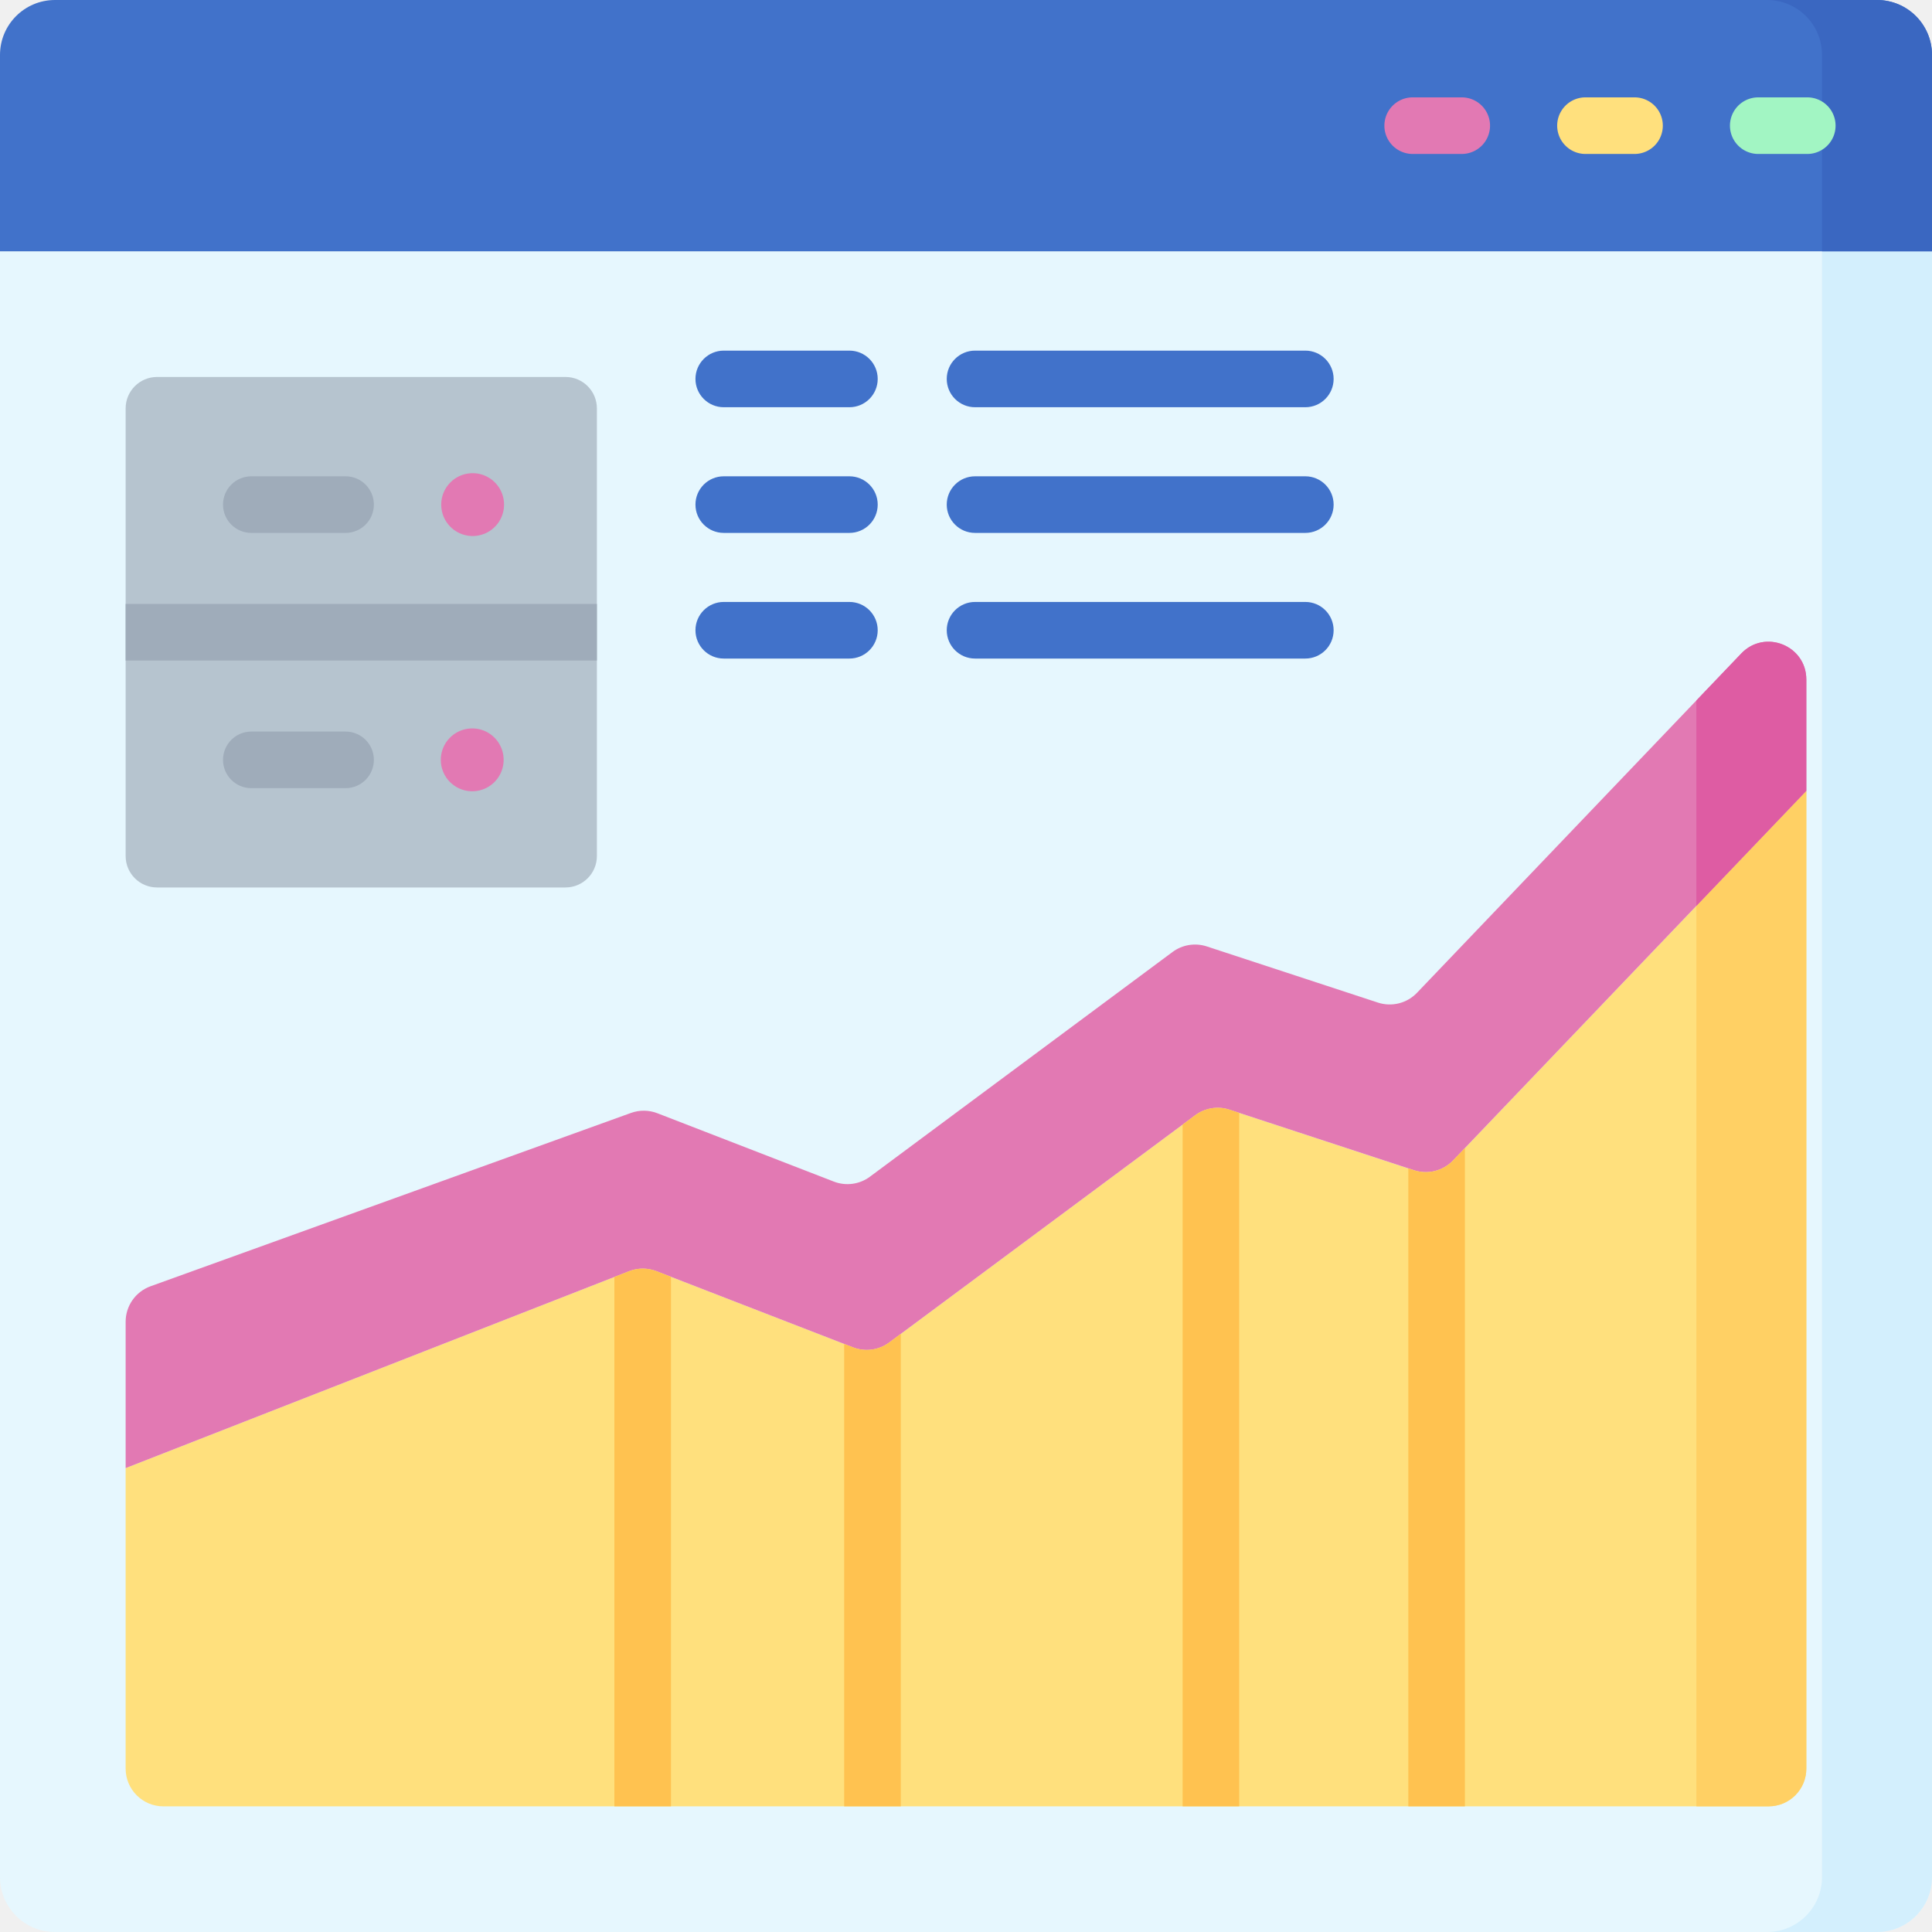
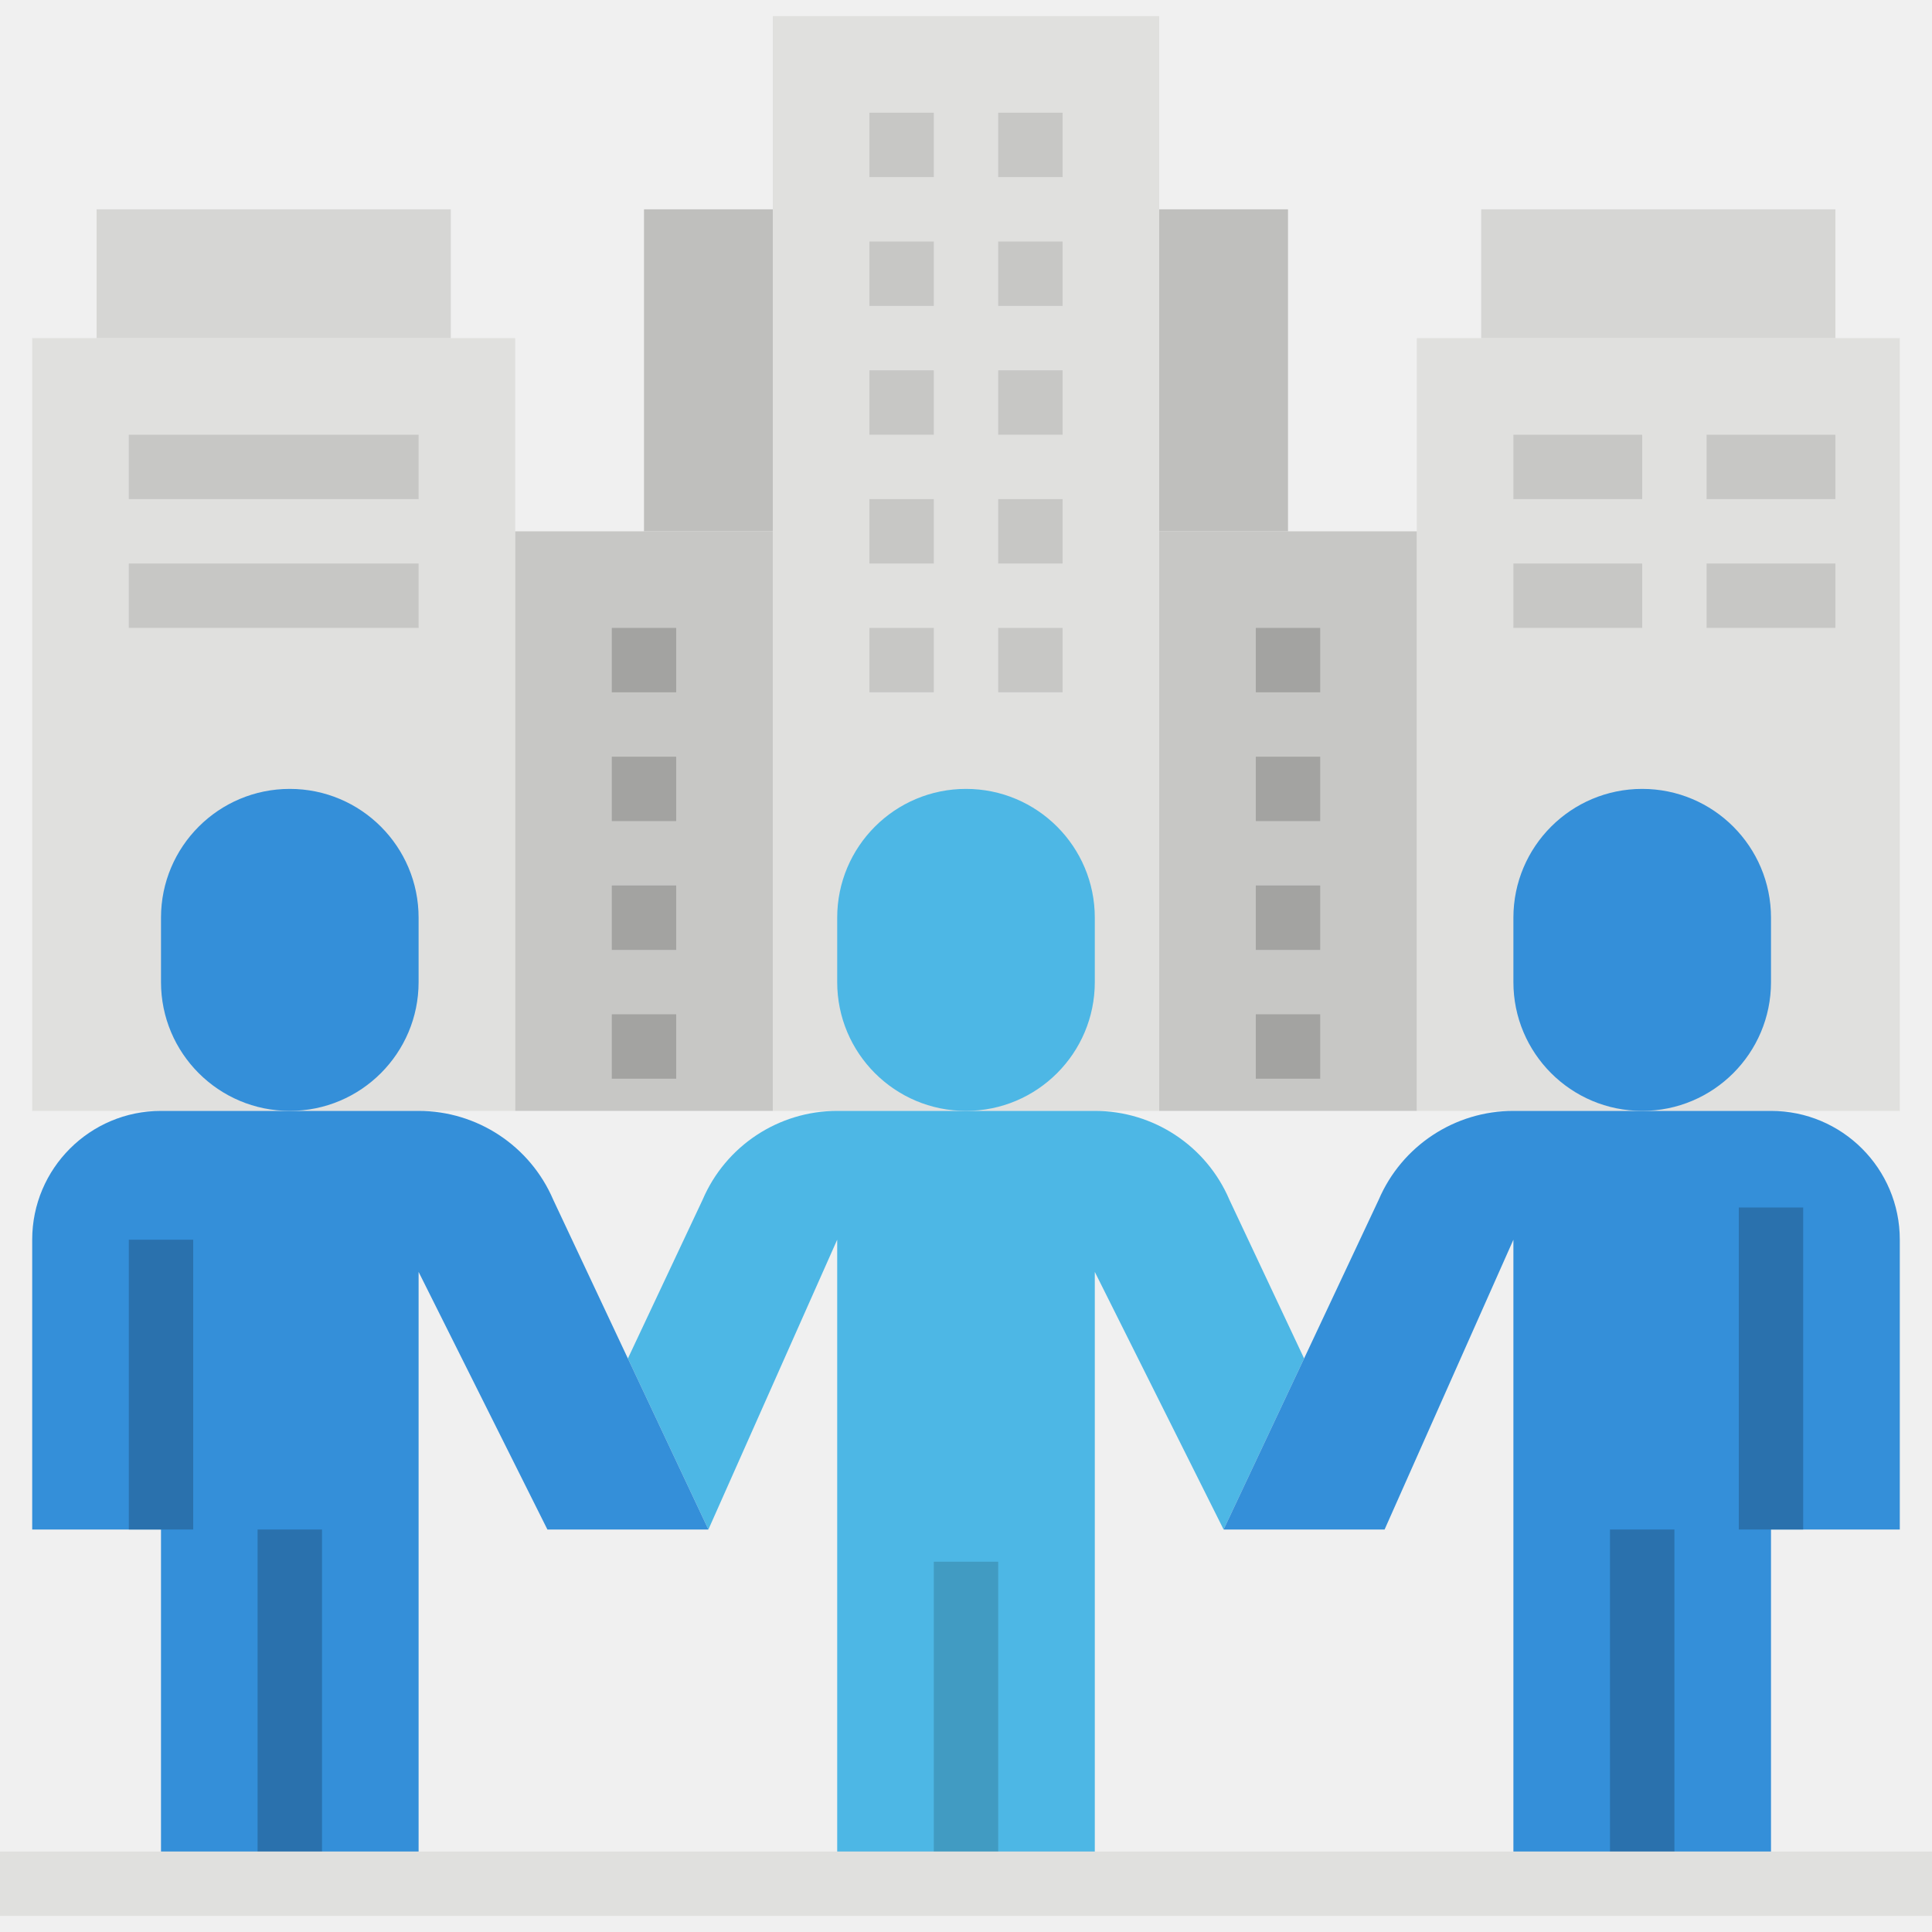
- <svg xmlns="http://www.w3.org/2000/svg" width="60" height="60" fill="none">
-   <g clip-path="url(#clip0_17_485)">
-     <path d="M0 58.293V7.805h60v50.488c0 .943-.764 1.707-1.707 1.707H1.707A1.707 1.707 0 010 58.293z" fill="#E6F7FE" />
-     <path d="M56.585 7.805v50.488c0 .943-.764 1.707-1.707 1.707h3.415c.943 0 1.707-.764 1.707-1.707V7.805h-3.415z" fill="#D3EFFD" />
-     <path d="M0 7.805V1.707C0 .764.764 0 1.707 0h56.586C59.236 0 60 .764 60 1.707v6.098H0z" fill="#4172CA" />
-     <path d="M58.293 0h-3.415c.943 0 1.707.764 1.707 1.707v6.098H60V1.707C60 .764 59.236 0 58.293 0z" fill="#3A67C1" />
-     <path d="M17.561 27.561H4.878a.976.976 0 01-.976-.976V12.683c0-.539.437-.976.976-.976h12.683c.539 0 .976.437.976.976v13.902a.976.976 0 01-.976.976z" fill="#B6C4CF" />
-     <path d="M37.118 34.635l-9.503 7.057c-.323.24-.747.297-1.122.152l-6.108-2.367a1.173 1.173 0 00-.85.002L3.902 45.593v9.333c0 .647.525 1.172 1.172 1.172h49.852c.647 0 1.171-.525 1.171-1.172V24.56L45.126 36.04a1.172 1.172 0 01-1.213.304l-5.73-1.881a1.172 1.172 0 00-1.065.173z" fill="#FFE07D" />
-     <path d="M52.683 28.133v27.964h2.243a1.17 1.17 0 001.171-1.171V24.56l-3.414 3.573z" fill="#FFD064" />
-     <path d="M36.414 29.565l-9.397 6.978a1.17 1.17 0 01-1.122.152l-5.478-2.122a1.173 1.173 0 00-.821-.01l-14.92 5.383a1.172 1.172 0 00-.774 1.102v4.545l15.633-6.114a1.17 1.17 0 01.85-.002l6.108 2.367c.375.145.799.088 1.122-.152l9.503-7.057a1.172 1.172 0 011.064-.173l5.731 1.88c.43.141.9.023 1.213-.303L56.097 24.56v-3.457c0-1.057-1.288-1.574-2.019-.81l-10.073 10.54a1.172 1.172 0 01-1.213.303l-5.314-1.744a1.172 1.172 0 00-1.064.173z" fill="#E279B3" />
-     <path d="M52.683 21.753v6.38l3.414-3.573v-3.457c0-1.057-1.288-1.574-2.019-.81l-1.395 1.46z" fill="#DE5CA3" />
-     <path d="M56.097 4.781h-1.463a.879.879 0 110-1.757h1.463a.879.879 0 110 1.757z" fill="#A2F5C3" />
-     <path d="M50.732 4.781h-1.464a.879.879 0 110-1.757h1.464a.879.879 0 110 1.757z" fill="#FFE07D" />
-     <path d="M45.366 4.781h-1.464a.879.879 0 110-1.757h1.464a.879.879 0 110 1.757z" fill="#E279B3" />
-     <path d="M3.902 18.755h14.635v1.758H3.902v-1.758zm6.83-2.205H7.805a.879.879 0 110-1.758h2.927a.879.879 0 110 1.758zm0 7.927H7.805a.879.879 0 110-1.758h2.927a.879.879 0 110 1.758z" fill="#9FACBA" />
-     <path d="M14.634 16.646a.976.976 0 100-1.95.976.976 0 000 1.95zm0 7.927a.976.976 0 100-1.951.976.976 0 000 1.951z" fill="#E279B3" />
-     <path d="M27.975 41.424l-.36.268a1.17 1.17 0 01-1.122.151l-.276-.106v14.36h1.758V41.424zm-8.895-1.768v16.441h1.758V39.653l-.453-.176a1.172 1.172 0 00-.85.002l-.454.177zm19.404-5.095l-.302-.099a1.172 1.172 0 00-1.064.173l-.391.29v21.172h1.757V34.561zm7.01 1.093l-.368.385a1.172 1.172 0 01-1.213.304l-.176-.058v19.813h1.757V35.654z" fill="#FFC250" />
-     <path d="M40.54 12.647H30.281a.879.879 0 110-1.758h10.257a.879.879 0 110 1.758zm-14.16 0h-3.903a.879.879 0 110-1.758h3.902a.879.879 0 110 1.758zm0 3.903h-3.903a.879.879 0 110-1.758h3.902a.879.879 0 110 1.758zm14.16 0H30.281a.879.879 0 110-1.758h10.257a.879.879 0 110 1.758zm-14.16 3.902h-3.903a.879.879 0 110-1.758h3.902a.879.879 0 110 1.758zm14.16 0H30.281a.879.879 0 110-1.758h10.257a.879.879 0 110 1.758z" fill="#4172CA" />
+ <svg xmlns="http://www.w3.org/2000/svg" height="480pt" viewBox="0 -4 480 480" width="480pt">
+   <path d="m352 80h120v192h-120zm0 0" fill="#e0e0de" />
+   <path d="m8 80h120v192h-120zm0 0" fill="#e0e0de" />
+   <path d="m128 128v144h64v-144zm0 0" fill="#c7c7c5" />
+   <path d="m288 128v144h64v-144zm0 0" fill="#c7c7c5" />
+   <path d="m160 48h32v80h-32zm0 0" fill="#bfbfbd" />
+   <path d="m288 48h32v80h-32zm0 0" fill="#bfbfbd" />
+   <path d="m192 272v-272h96v272" fill="#e0e0de" />
+   <g fill="#c7c7c5">
+     <path d="m216 24h16v16h-16zm0 0" />
+     <path d="m248 24h16v16h-16zm0 0" />
+     <path d="m216 56h16v16h-16zm0 0" />
+     <path d="m248 56h16v16h-16zm0 0" />
+     <path d="m216 88h16v16h-16zm0 0" />
+     <path d="m248 88h16v16h-16zm0 0" />
+     <path d="m216 120h16v16h-16zm0 0" />
+     <path d="m248 120h16v16h-16zm0 0" />
+     <path d="m216 152h16v16h-16zm0 0" />
+     <path d="m248 152h16v16h-16zm0 0" />
  </g>
-   <defs>
-     <clipPath id="clip0_17_485">
-       <path fill="#fff" d="M0 0h60v60H0z" />
-     </clipPath>
-   </defs>
+   <path d="m312 152h16v16h-16zm0 0" fill="#a3a3a1" />
+   <path d="m312 184h16v16h-16zm0 0" fill="#a3a3a1" />
+   <path d="m312 216h16v16h-16zm0 0" fill="#a3a3a1" />
+   <path d="m312 248h16v16h-16zm0 0" fill="#a3a3a1" />
+   <path d="m152 152h16v16h-16zm0 0" fill="#a3a3a1" />
+   <path d="m152 184h16v16h-16zm0 0" fill="#a3a3a1" />
+   <path d="m152 216h16v16h-16zm0 0" fill="#a3a3a1" />
+   <path d="m152 248h16v16h-16zm0 0" fill="#a3a3a1" />
+   <path d="m368 48h88v32h-88zm0 0" fill="#d6d6d4" />
+   <path d="m376 104h32v16h-32zm0 0" fill="#c7c7c5" />
+   <path d="m424 104h32v16h-32zm0 0" fill="#c7c7c5" />
+   <path d="m376 136h32v16h-32zm0 0" fill="#c7c7c5" />
+   <path d="m424 136h32v16h-32zm0 0" fill="#c7c7c5" />
+   <path d="m24 48h88v32h-88zm0 0" fill="#d6d6d4" />
+   <path d="m32 104h72v16h-72zm0 0" fill="#c7c7c5" />
+   <path d="m32 136h72v16h-72zm0 0" fill="#c7c7c5" />
+   <path d="m305.441 294.078c-5.715-13.395-18.875-22.086-33.441-22.078h-64c-14.562.004-27.715 8.691-33.441 22.078l-18.559 39.426 20 42.496 32-72v160h64v-152l32 64 20-42.496zm0 0" fill="#4db7e5" />
+   <path d="m440 272h-64c-14.559 0-27.719 8.676-33.457 22.055l-18.543 39.449-20 42.496h40l32-72v160h64v-88h32v-72c0-17.672-14.328-32-32-32zm0 0" fill="#348fd9" />
+   <path d="m156 333.52-18.551-39.449c-5.734-13.383-18.891-22.062-33.449-22.07h-64c-17.672 0-32 14.328-32 32v72h32v88h64v-152l32 64h40l-20-42.496zm0 0" fill="#348fd9" />
+   <path d="m240 192c17.672 0 32 14.328 32 32v16c0 17.672-14.328 32-32 32s-32-14.328-32-32v-16c0-17.672 14.328-32 32-32zm0 0" fill="#4db7e5" />
+   <path d="m72 192c17.672 0 32 14.328 32 32v16c0 17.672-14.328 32-32 32s-32-14.328-32-32v-16c0-17.672 14.328-32 32-32zm0 0" fill="#348fd9" />
+   <path d="m408 272c-17.672 0-32-14.328-32-32v-16c0-17.672 14.328-32 32-32s32 14.328 32 32v16c0 17.672-14.328 32-32 32zm0 0" fill="#348fd9" />
+   <path d="m64 376h16v88h-16zm0 0" fill="#2a71ad" />
+   <path d="m32 304h16v72h-16zm0 0" fill="#2a71ad" />
+   <path d="m432 296h16v80h-16zm0 0" fill="#2a71ad" />
+   <path d="m400 376h16v88h-16zm0 0" fill="#2a71ad" />
+   <path d="m232 384h16v80h-16zm0 0" fill="#419bc2" />
+   <path d="m0 456h480v16h-480zm0 0" fill="#e0e0de" />
</svg>
